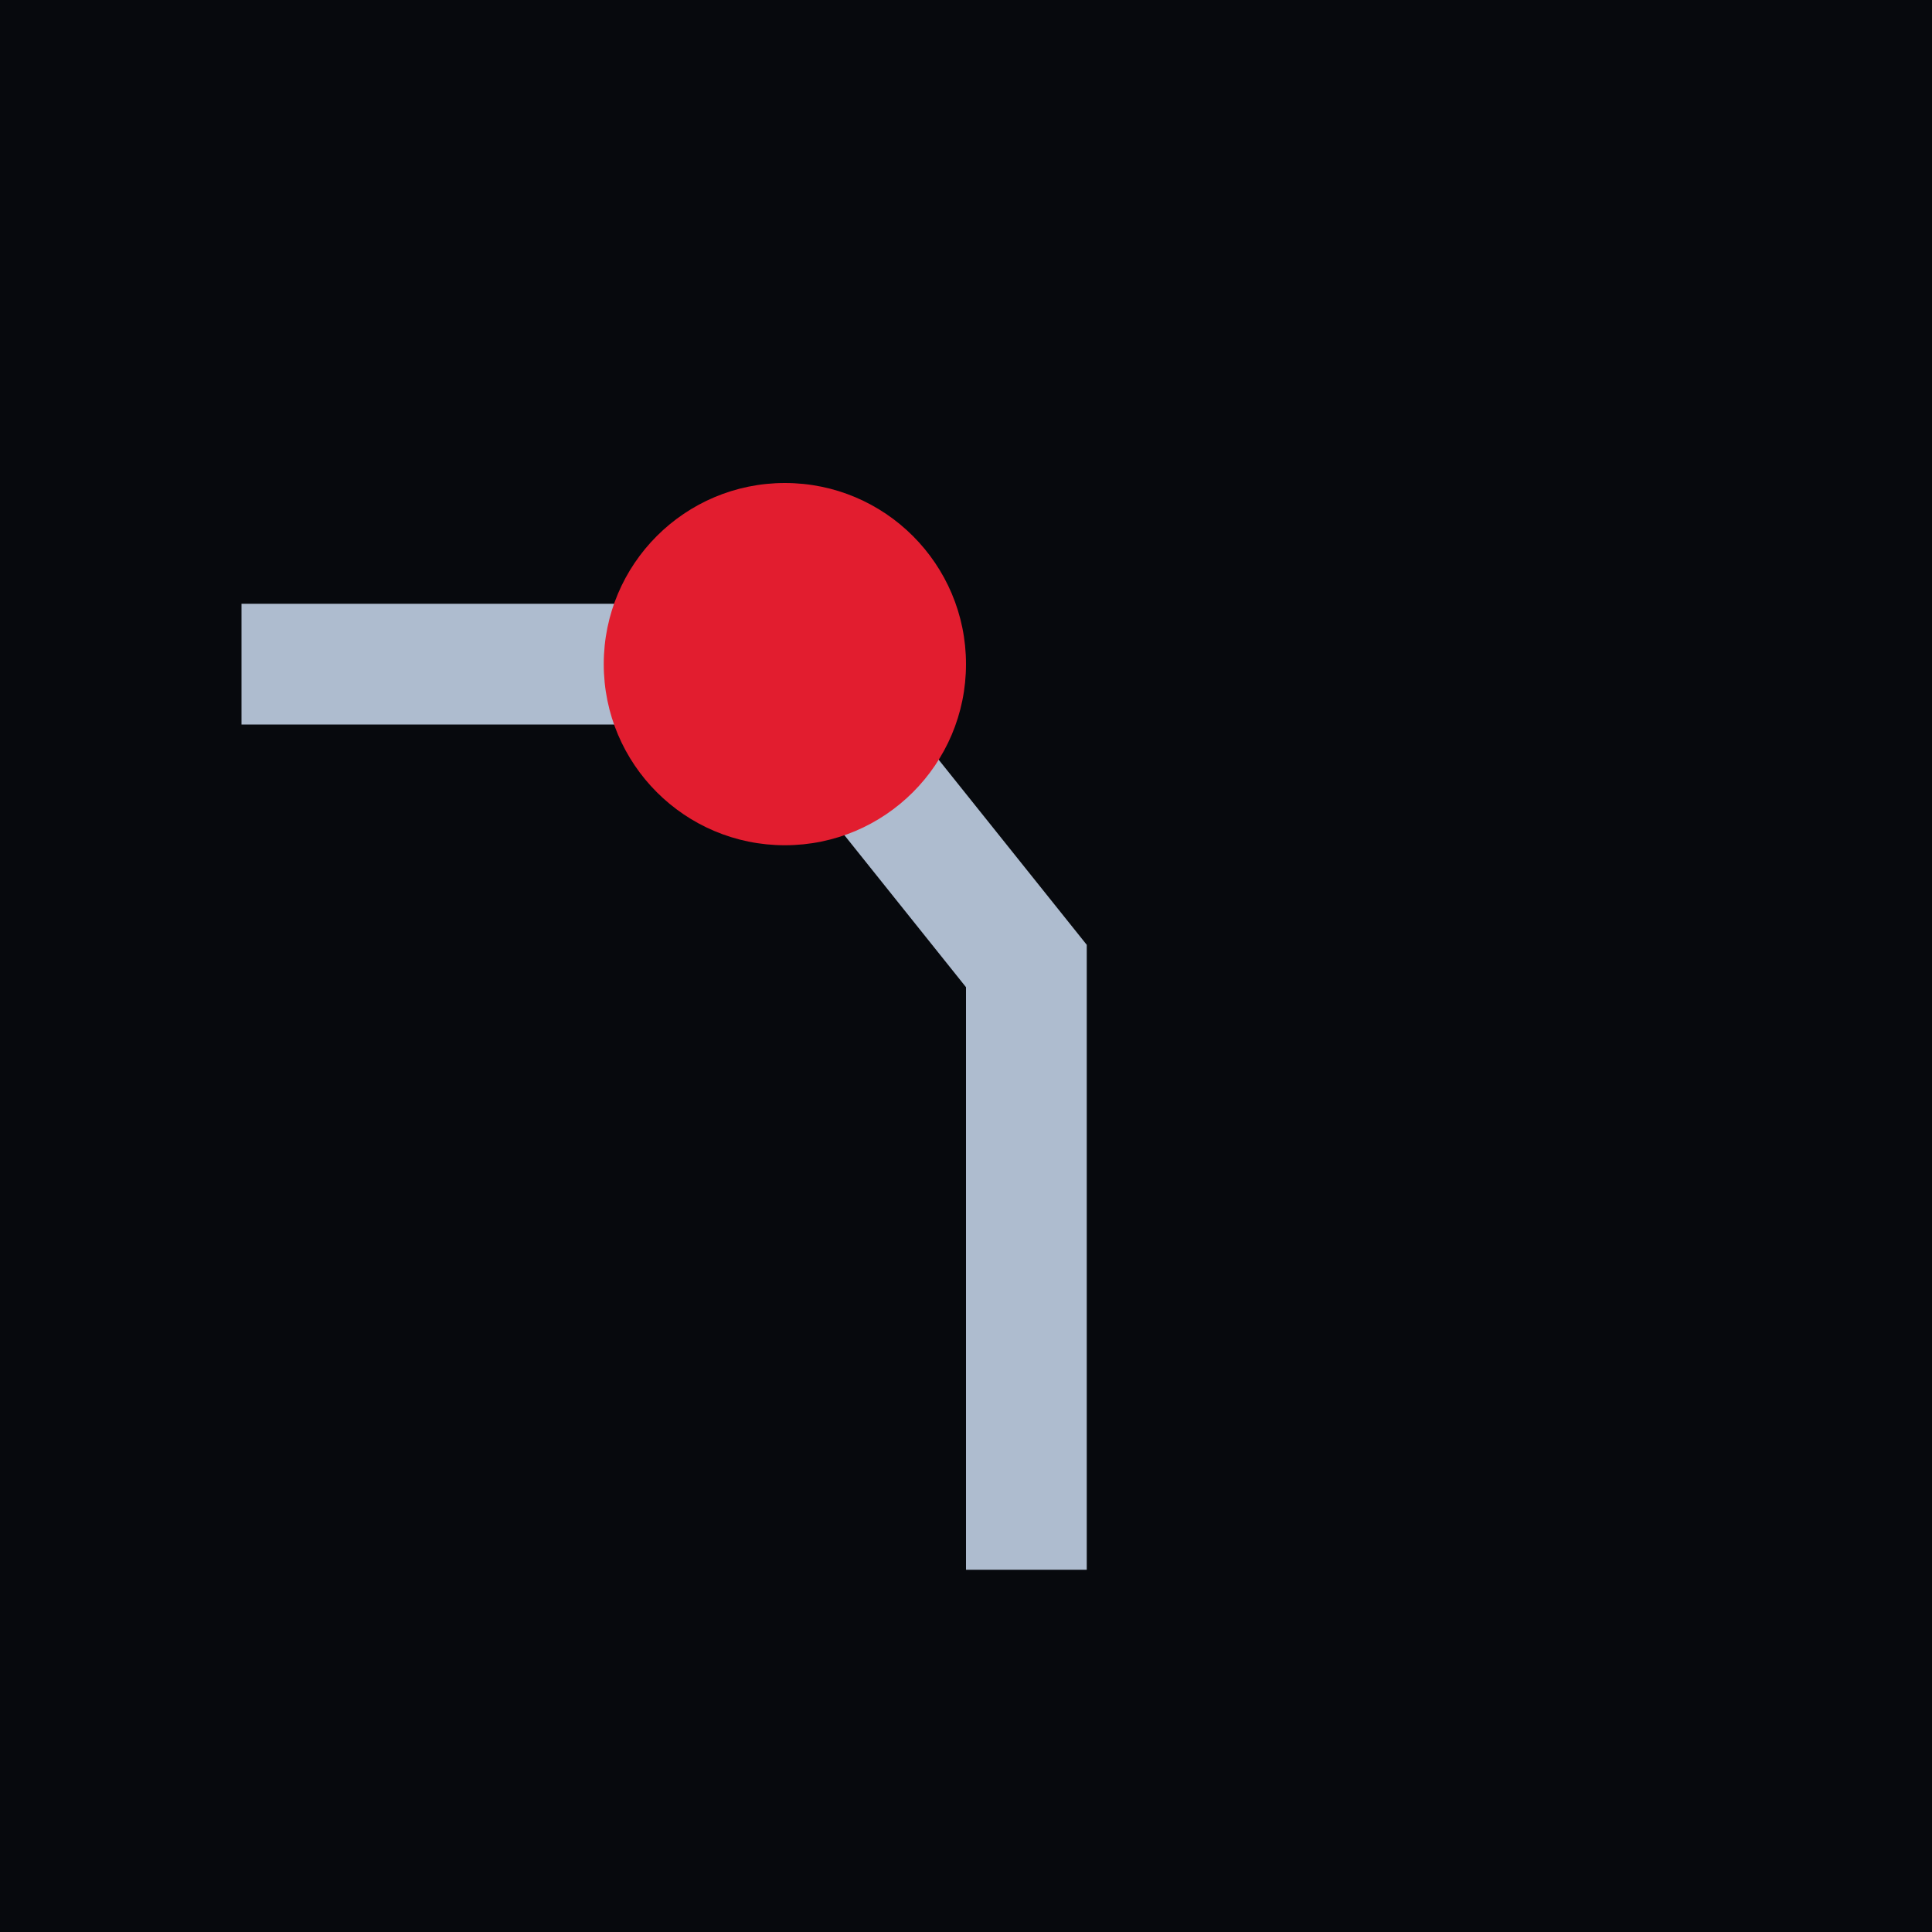
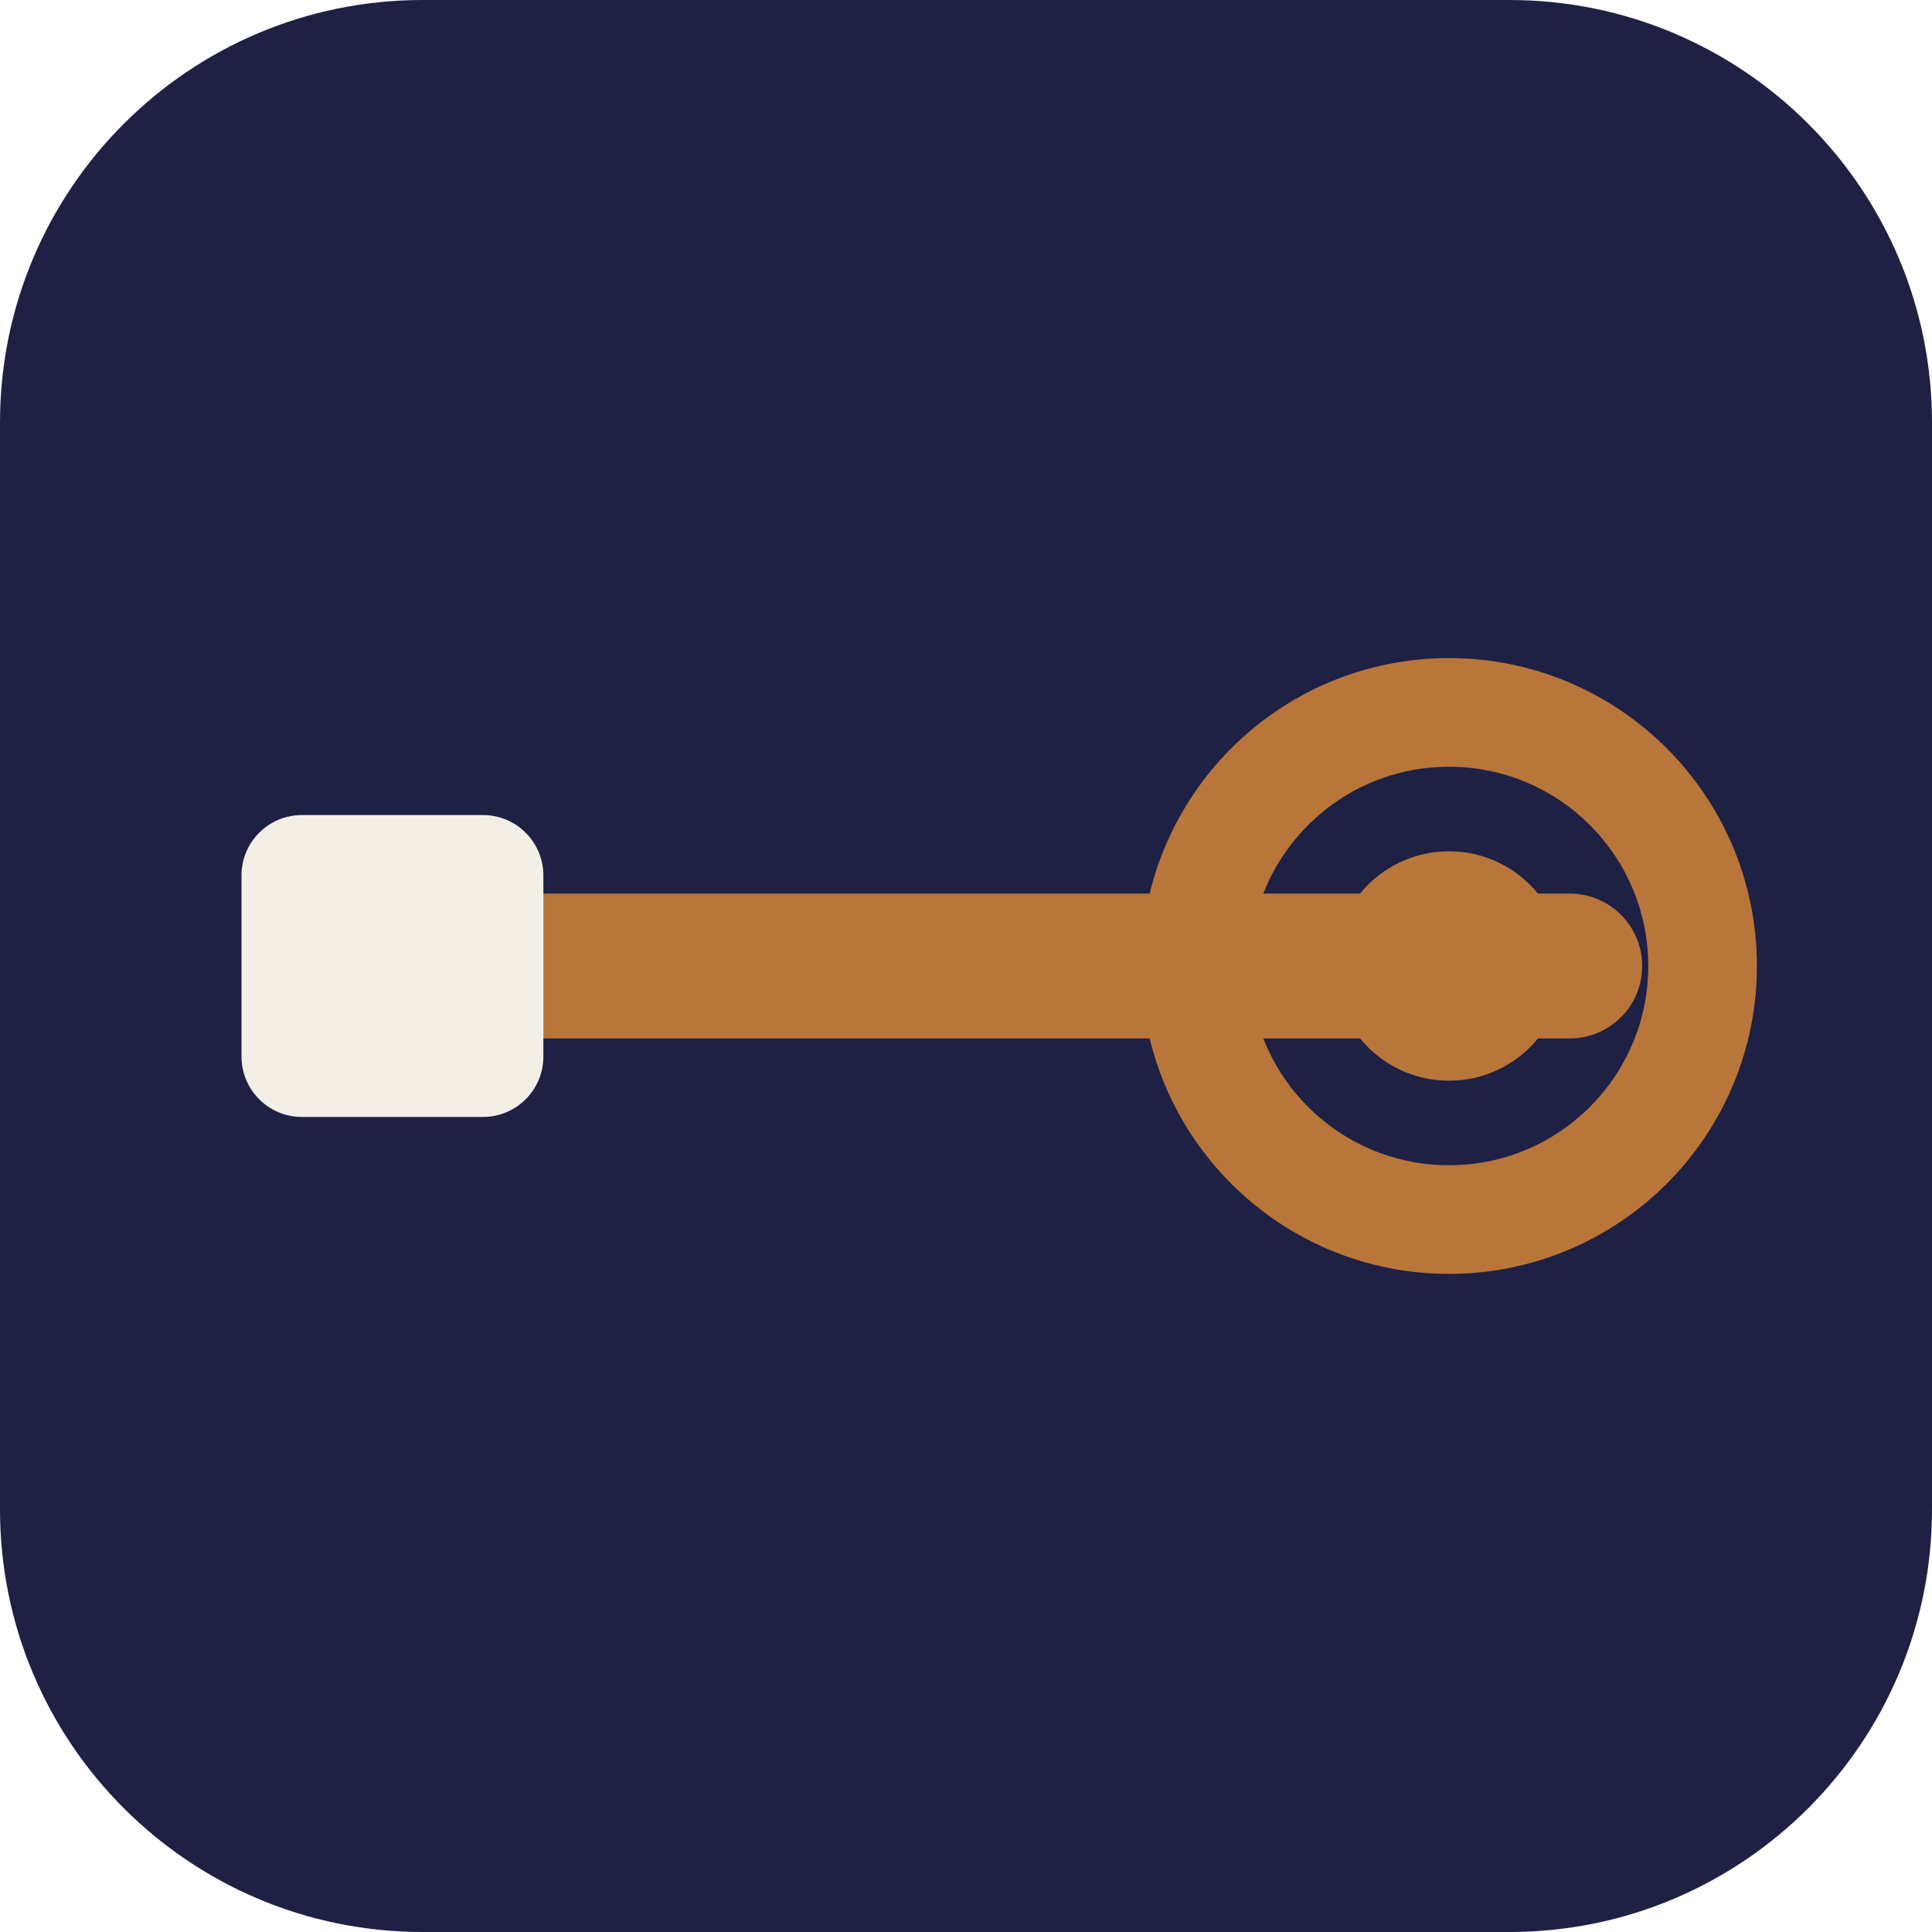
<svg xmlns="http://www.w3.org/2000/svg" viewBox="0 0 32 32">
-   <rect width="32" height="32" fill="#07090D" />
-   <path d="M4 11h9l4 5v10" fill="none" stroke="#AEBCCF" stroke-width="2" />
-   <circle cx="13" cy="11" r="3" fill="#E21D2F" />
+   <rect width="32" height="32" rx="7" fill="#1e2044" />
+   <path d="M6 16h20" fill="none" stroke="#b8763a" stroke-width="2.4" stroke-linecap="round" />
+   <rect x="4" y="13.5" width="5" height="5" rx="1" fill="#f3efe6" />
+   <circle cx="24" cy="16" r="4.2" fill="none" stroke="#b8763a" stroke-width="1.8" />
+   <circle cx="24" cy="16" r="1.9" fill="#b8763a" />
</svg>
